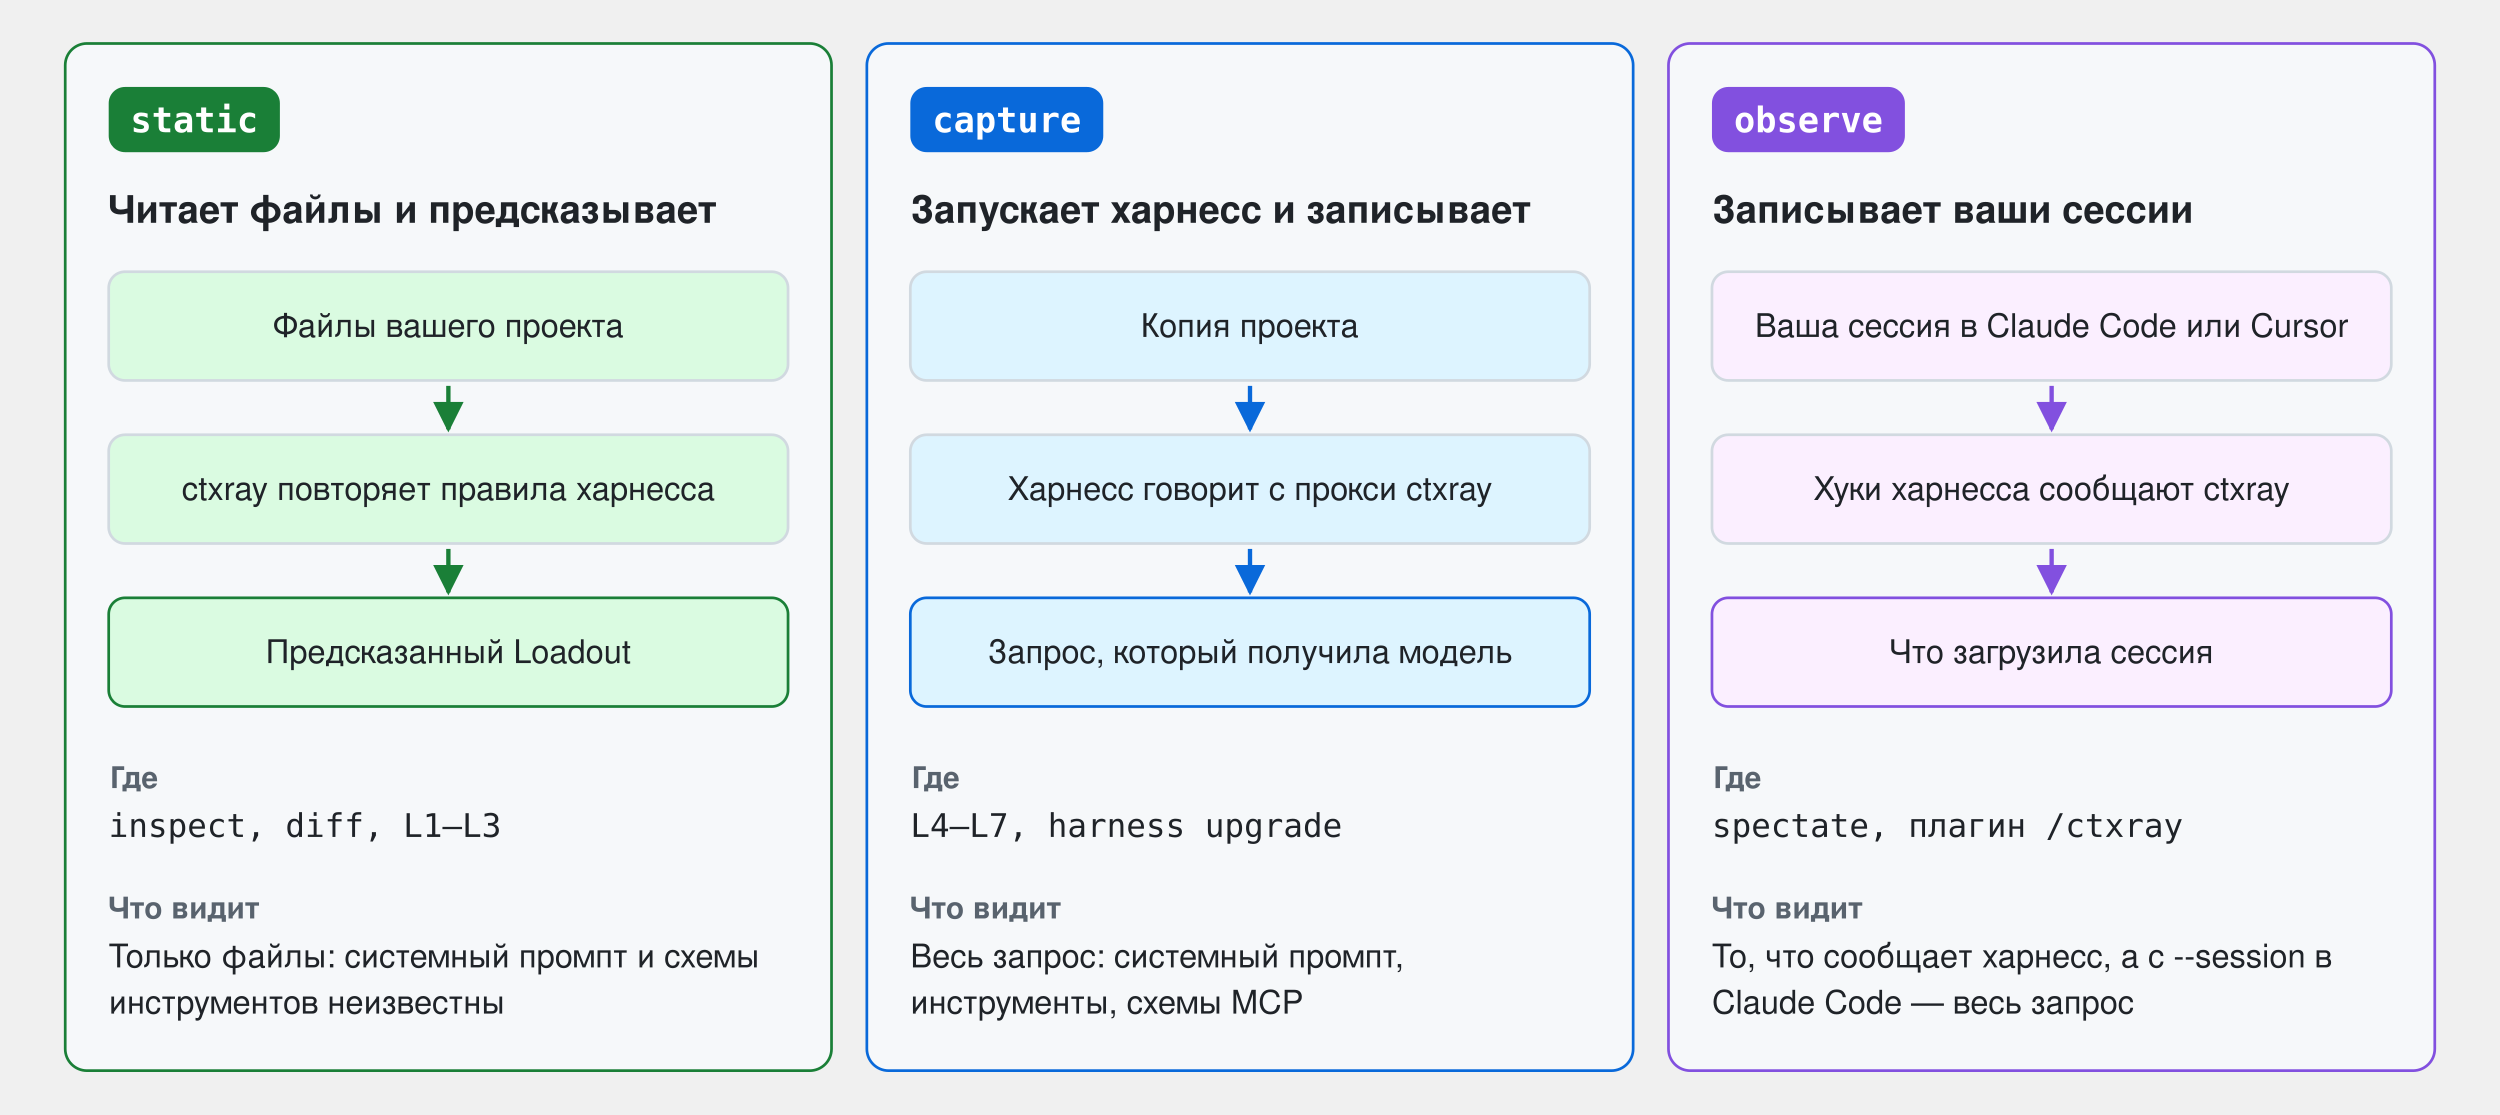
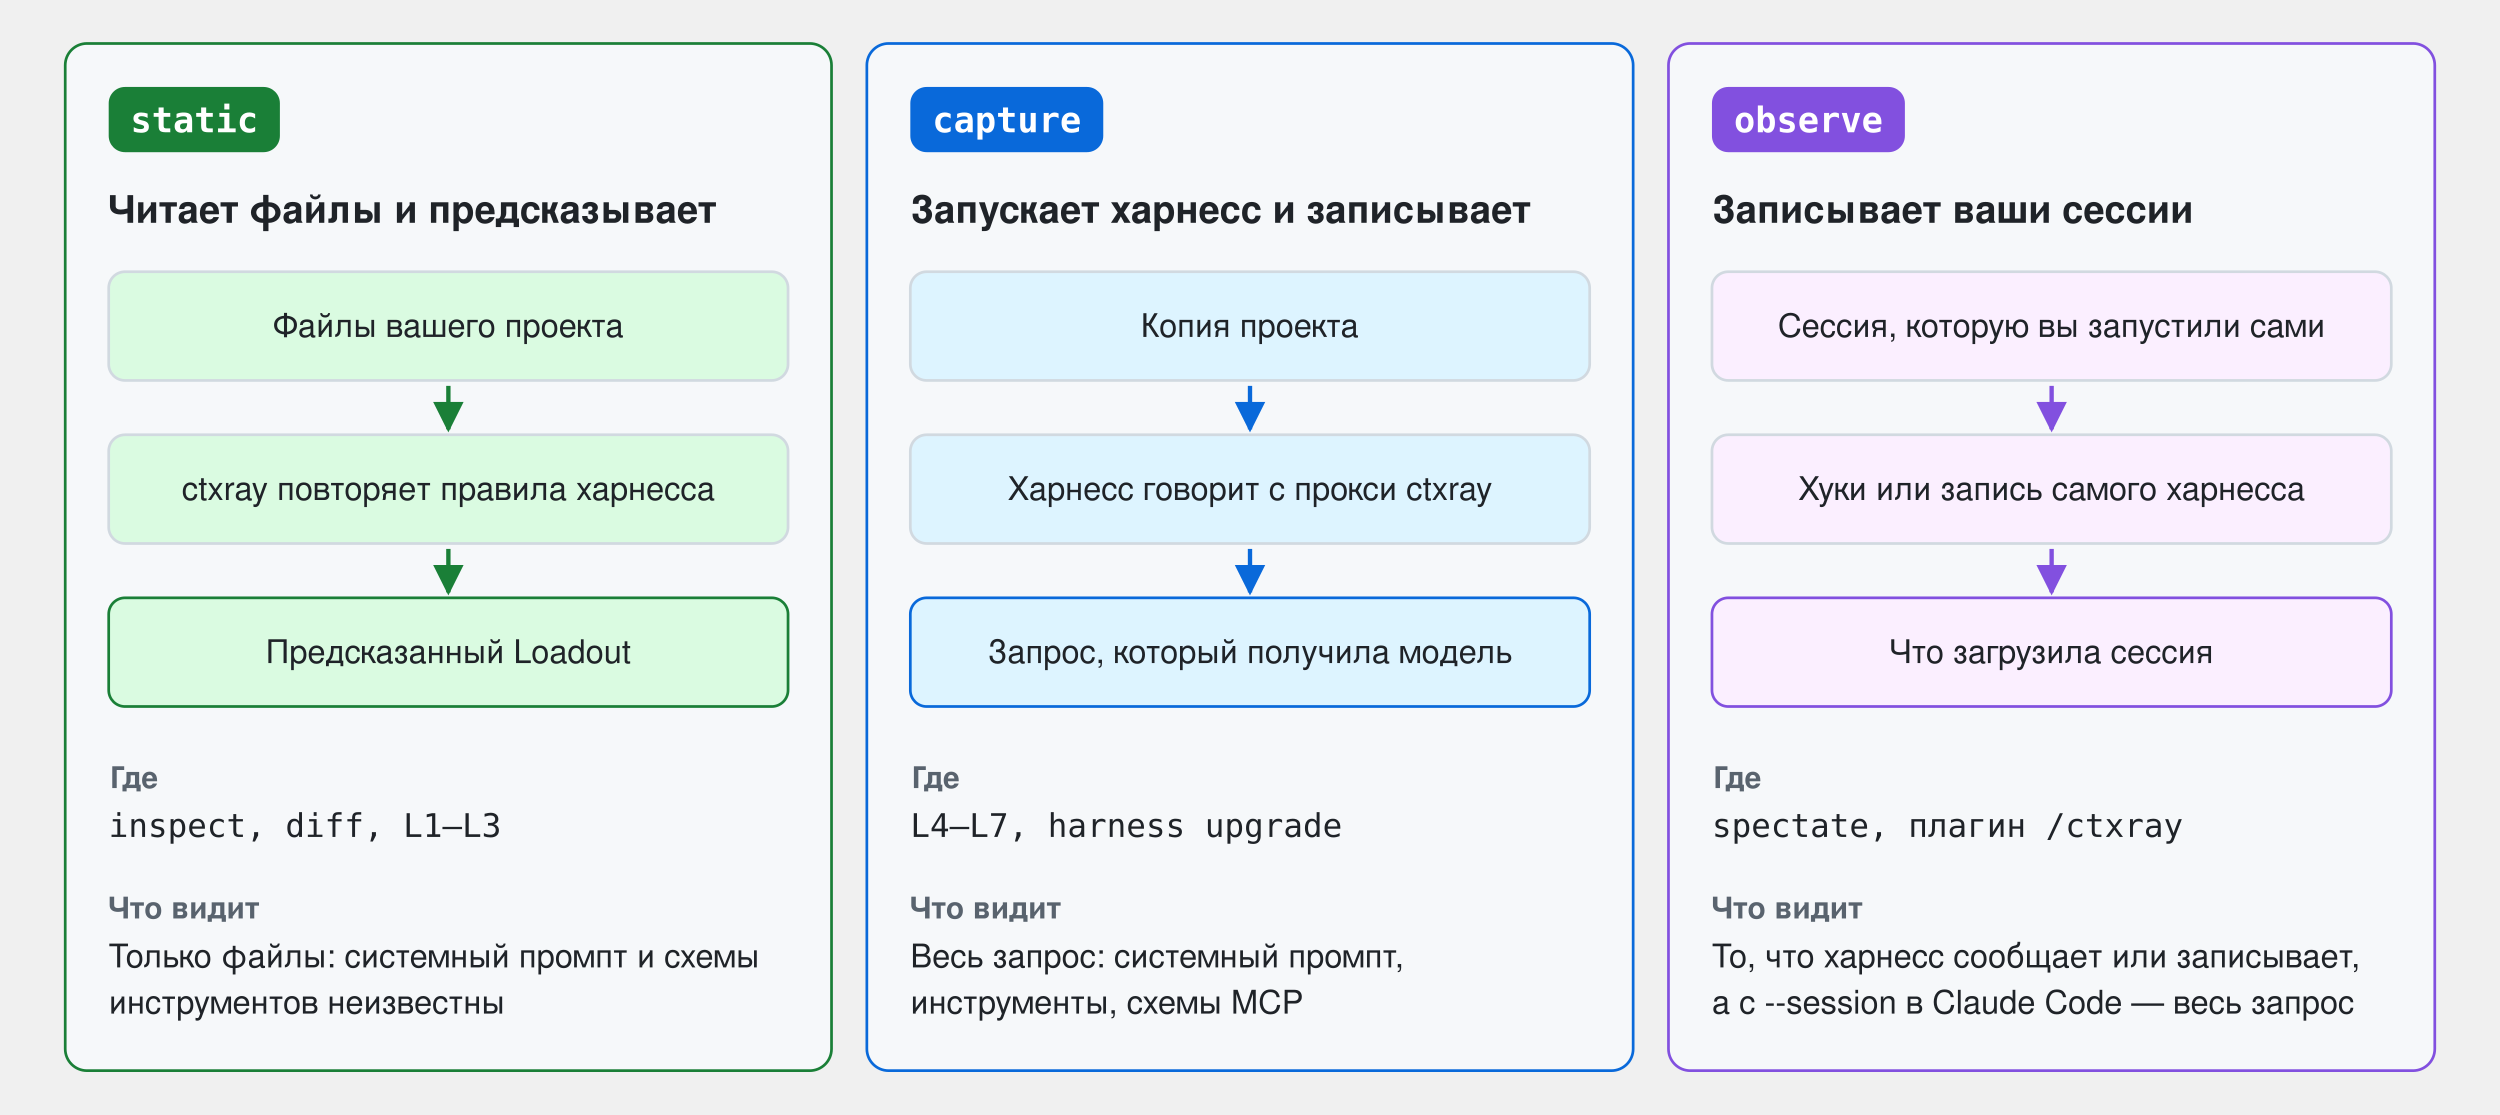
<svg xmlns="http://www.w3.org/2000/svg" width="920" height="410" viewBox="0 0 920 410" font-family="-apple-system, BlinkMacSystemFont, 'Segoe UI', Helvetica, Arial, sans-serif" role="img">
  <defs>
    <marker id="m-purple" viewBox="0 0 10 10" refX="9" refY="5" markerWidth="7" markerHeight="7" orient="auto-start-reverse">
      <path d="M0 0 L10 5 L0 10z" fill="#8250df" />
    </marker>
  </defs>
  <defs>
    <marker id="m-blue" viewBox="0 0 10 10" refX="9" refY="5" markerWidth="7" markerHeight="7" orient="auto-start-reverse">
      <path d="M0 0 L10 5 L0 10z" fill="#0969da" />
    </marker>
  </defs>
  <defs>
    <marker id="m-green" viewBox="0 0 10 10" refX="9" refY="5" markerWidth="7" markerHeight="7" orient="auto-start-reverse">
      <path d="M0 0 L10 5 L0 10z" fill="#1a7f37" />
    </marker>
  </defs>
  <rect x="24" y="16" width="282" height="378" rx="8" fill="#f6f8fa" stroke="#1a7f37" stroke-width="1" />
  <rect x="40" y="32" width="63" height="24" rx="6" fill="#1a7f37" />
  <text x="71.5" y="48.68" font-size="13" fill="#ffffff" font-weight="600" text-anchor="middle" font-family="ui-monospace, SFMono-Regular, 'SF Mono', Menlo, Consolas, monospace">static</text>
  <text x="40" y="82" font-size="14" fill="#1f2328" font-weight="600">Читает файлы и предсказывает</text>
  <rect x="40" y="100" width="250" height="40" rx="6" fill="#dafbe1" stroke="#d1d9e0" stroke-width="1" />
  <text x="165.0" y="124" font-size="12" fill="#1f2328" text-anchor="middle">Файлы вашего проекта</text>
  <path d="M165.0 142 L165.0 158" fill="none" stroke="#1a7f37" stroke-width="1.6" marker-end="url(#m-green)" />
  <rect x="40" y="160" width="250" height="40" rx="6" fill="#dafbe1" stroke="#d1d9e0" stroke-width="1" />
  <text x="165.0" y="184" font-size="12" fill="#1f2328" text-anchor="middle">ctxray повторяет правила харнесса</text>
  <path d="M165.0 202 L165.0 218" fill="none" stroke="#1a7f37" stroke-width="1.6" marker-end="url(#m-green)" />
  <rect x="40" y="220" width="250" height="40" rx="6" fill="#dafbe1" stroke="#1a7f37" stroke-width="1" />
  <text x="165.0" y="244" font-size="12" fill="#1f2328" text-anchor="middle">Предсказанный Loadout</text>
  <text x="40" y="290" font-size="11" fill="#59636e" font-weight="600">Где</text>
  <text x="40" y="308" font-size="12" fill="#1f2328" font-family="ui-monospace, SFMono-Regular, 'SF Mono', Menlo, Consolas, monospace">inspect, diff, L1–L3</text>
  <text x="40" y="338" font-size="11" fill="#59636e" font-weight="600">Что видит</text>
  <text x="40" y="356" font-size="12" fill="#1f2328">Только файлы: системный промпт и схемы</text>
  <text x="40" y="373" font-size="12" fill="#1f2328">инструментов неизвестны</text>
  <rect x="319" y="16" width="282" height="378" rx="8" fill="#f6f8fa" stroke="#0969da" stroke-width="1" />
  <rect x="335" y="32" width="71" height="24" rx="6" fill="#0969da" />
  <text x="370.5" y="48.68" font-size="13" fill="#ffffff" font-weight="600" text-anchor="middle" font-family="ui-monospace, SFMono-Regular, 'SF Mono', Menlo, Consolas, monospace">capture</text>
  <text x="335" y="82" font-size="14" fill="#1f2328" font-weight="600">Запускает харнесс и записывает</text>
  <rect x="335" y="100" width="250" height="40" rx="6" fill="#ddf4ff" stroke="#d1d9e0" stroke-width="1" />
  <text x="460.0" y="124" font-size="12" fill="#1f2328" text-anchor="middle">Копия проекта</text>
  <path d="M460.0 142 L460.0 158" fill="none" stroke="#0969da" stroke-width="1.6" marker-end="url(#m-blue)" />
  <rect x="335" y="160" width="250" height="40" rx="6" fill="#ddf4ff" stroke="#d1d9e0" stroke-width="1" />
  <text x="460.0" y="184" font-size="12" fill="#1f2328" text-anchor="middle">Харнесс говорит с прокси ctxray</text>
  <path d="M460.0 202 L460.0 218" fill="none" stroke="#0969da" stroke-width="1.6" marker-end="url(#m-blue)" />
  <rect x="335" y="220" width="250" height="40" rx="6" fill="#ddf4ff" stroke="#0969da" stroke-width="1" />
  <text x="460.0" y="244" font-size="12" fill="#1f2328" text-anchor="middle">Запрос, который получила модель</text>
  <text x="335" y="290" font-size="11" fill="#59636e" font-weight="600">Где</text>
  <text x="335" y="308" font-size="12" fill="#1f2328" font-family="ui-monospace, SFMono-Regular, 'SF Mono', Menlo, Consolas, monospace">L4–L7, harness upgrade</text>
  <text x="335" y="338" font-size="11" fill="#59636e" font-weight="600">Что видит</text>
  <text x="335" y="356" font-size="12" fill="#1f2328">Весь запрос: системный промпт,</text>
  <text x="335" y="373" font-size="12" fill="#1f2328">инструменты, схемы MCP</text>
  <rect x="614" y="16" width="282" height="378" rx="8" fill="#f6f8fa" stroke="#8250df" stroke-width="1" />
  <rect x="630" y="32" width="71" height="24" rx="6" fill="#8250df" />
  <text x="665.5" y="48.68" font-size="13" fill="#ffffff" font-weight="600" text-anchor="middle" font-family="ui-monospace, SFMono-Regular, 'SF Mono', Menlo, Consolas, monospace">observe</text>
  <text x="630" y="82" font-size="14" fill="#1f2328" font-weight="600">Записывает ваши сессии</text>
  <rect x="630" y="100" width="250" height="40" rx="6" fill="#fbefff" stroke="#d1d9e0" stroke-width="1" />
-   <text x="755.0" y="124" font-size="12" fill="#1f2328" text-anchor="middle">Ваша сессия в Claude Code или Cursor</text>
+   <text x="755.0" y="124" font-size="12" fill="#1f2328" text-anchor="middle">Сессия, которую вы запустили сами</text>
  <path d="M755.0 142 L755.0 158" fill="none" stroke="#8250df" stroke-width="1.6" marker-end="url(#m-purple)" />
  <rect x="630" y="160" width="250" height="40" rx="6" fill="#fbefff" stroke="#d1d9e0" stroke-width="1" />
-   <text x="755.0" y="184" font-size="12" fill="#1f2328" text-anchor="middle">Хуки харнесса сообщают ctxray</text>
+   <text x="755.0" y="184" font-size="12" fill="#1f2328" text-anchor="middle">Хуки или запись самого харнесса</text>
  <path d="M755.0 202 L755.0 218" fill="none" stroke="#8250df" stroke-width="1.6" marker-end="url(#m-purple)" />
  <rect x="630" y="220" width="250" height="40" rx="6" fill="#fbefff" stroke="#8250df" stroke-width="1" />
  <text x="755.0" y="244" font-size="12" fill="#1f2328" text-anchor="middle">Что загрузила сессия</text>
  <text x="630" y="290" font-size="11" fill="#59636e" font-weight="600">Где</text>
  <text x="630" y="308" font-size="12" fill="#1f2328" font-family="ui-monospace, SFMono-Regular, 'SF Mono', Menlo, Consolas, monospace">spectate, плагин /ctxray</text>
  <text x="630" y="338" font-size="11" fill="#59636e" font-weight="600">Что видит</text>
-   <text x="630" y="356" font-size="12" fill="#1f2328">То, что сообщает харнесс, а с --session в</text>
-   <text x="630" y="373" font-size="12" fill="#1f2328">Claude Code — весь запрос</text>
+   <text x="630" y="356" font-size="12" fill="#1f2328">То, что харнесс сообщает или записывает,</text>
+   <text x="630" y="373" font-size="12" fill="#1f2328">а с --session в Claude Code — весь запрос</text>
</svg>
